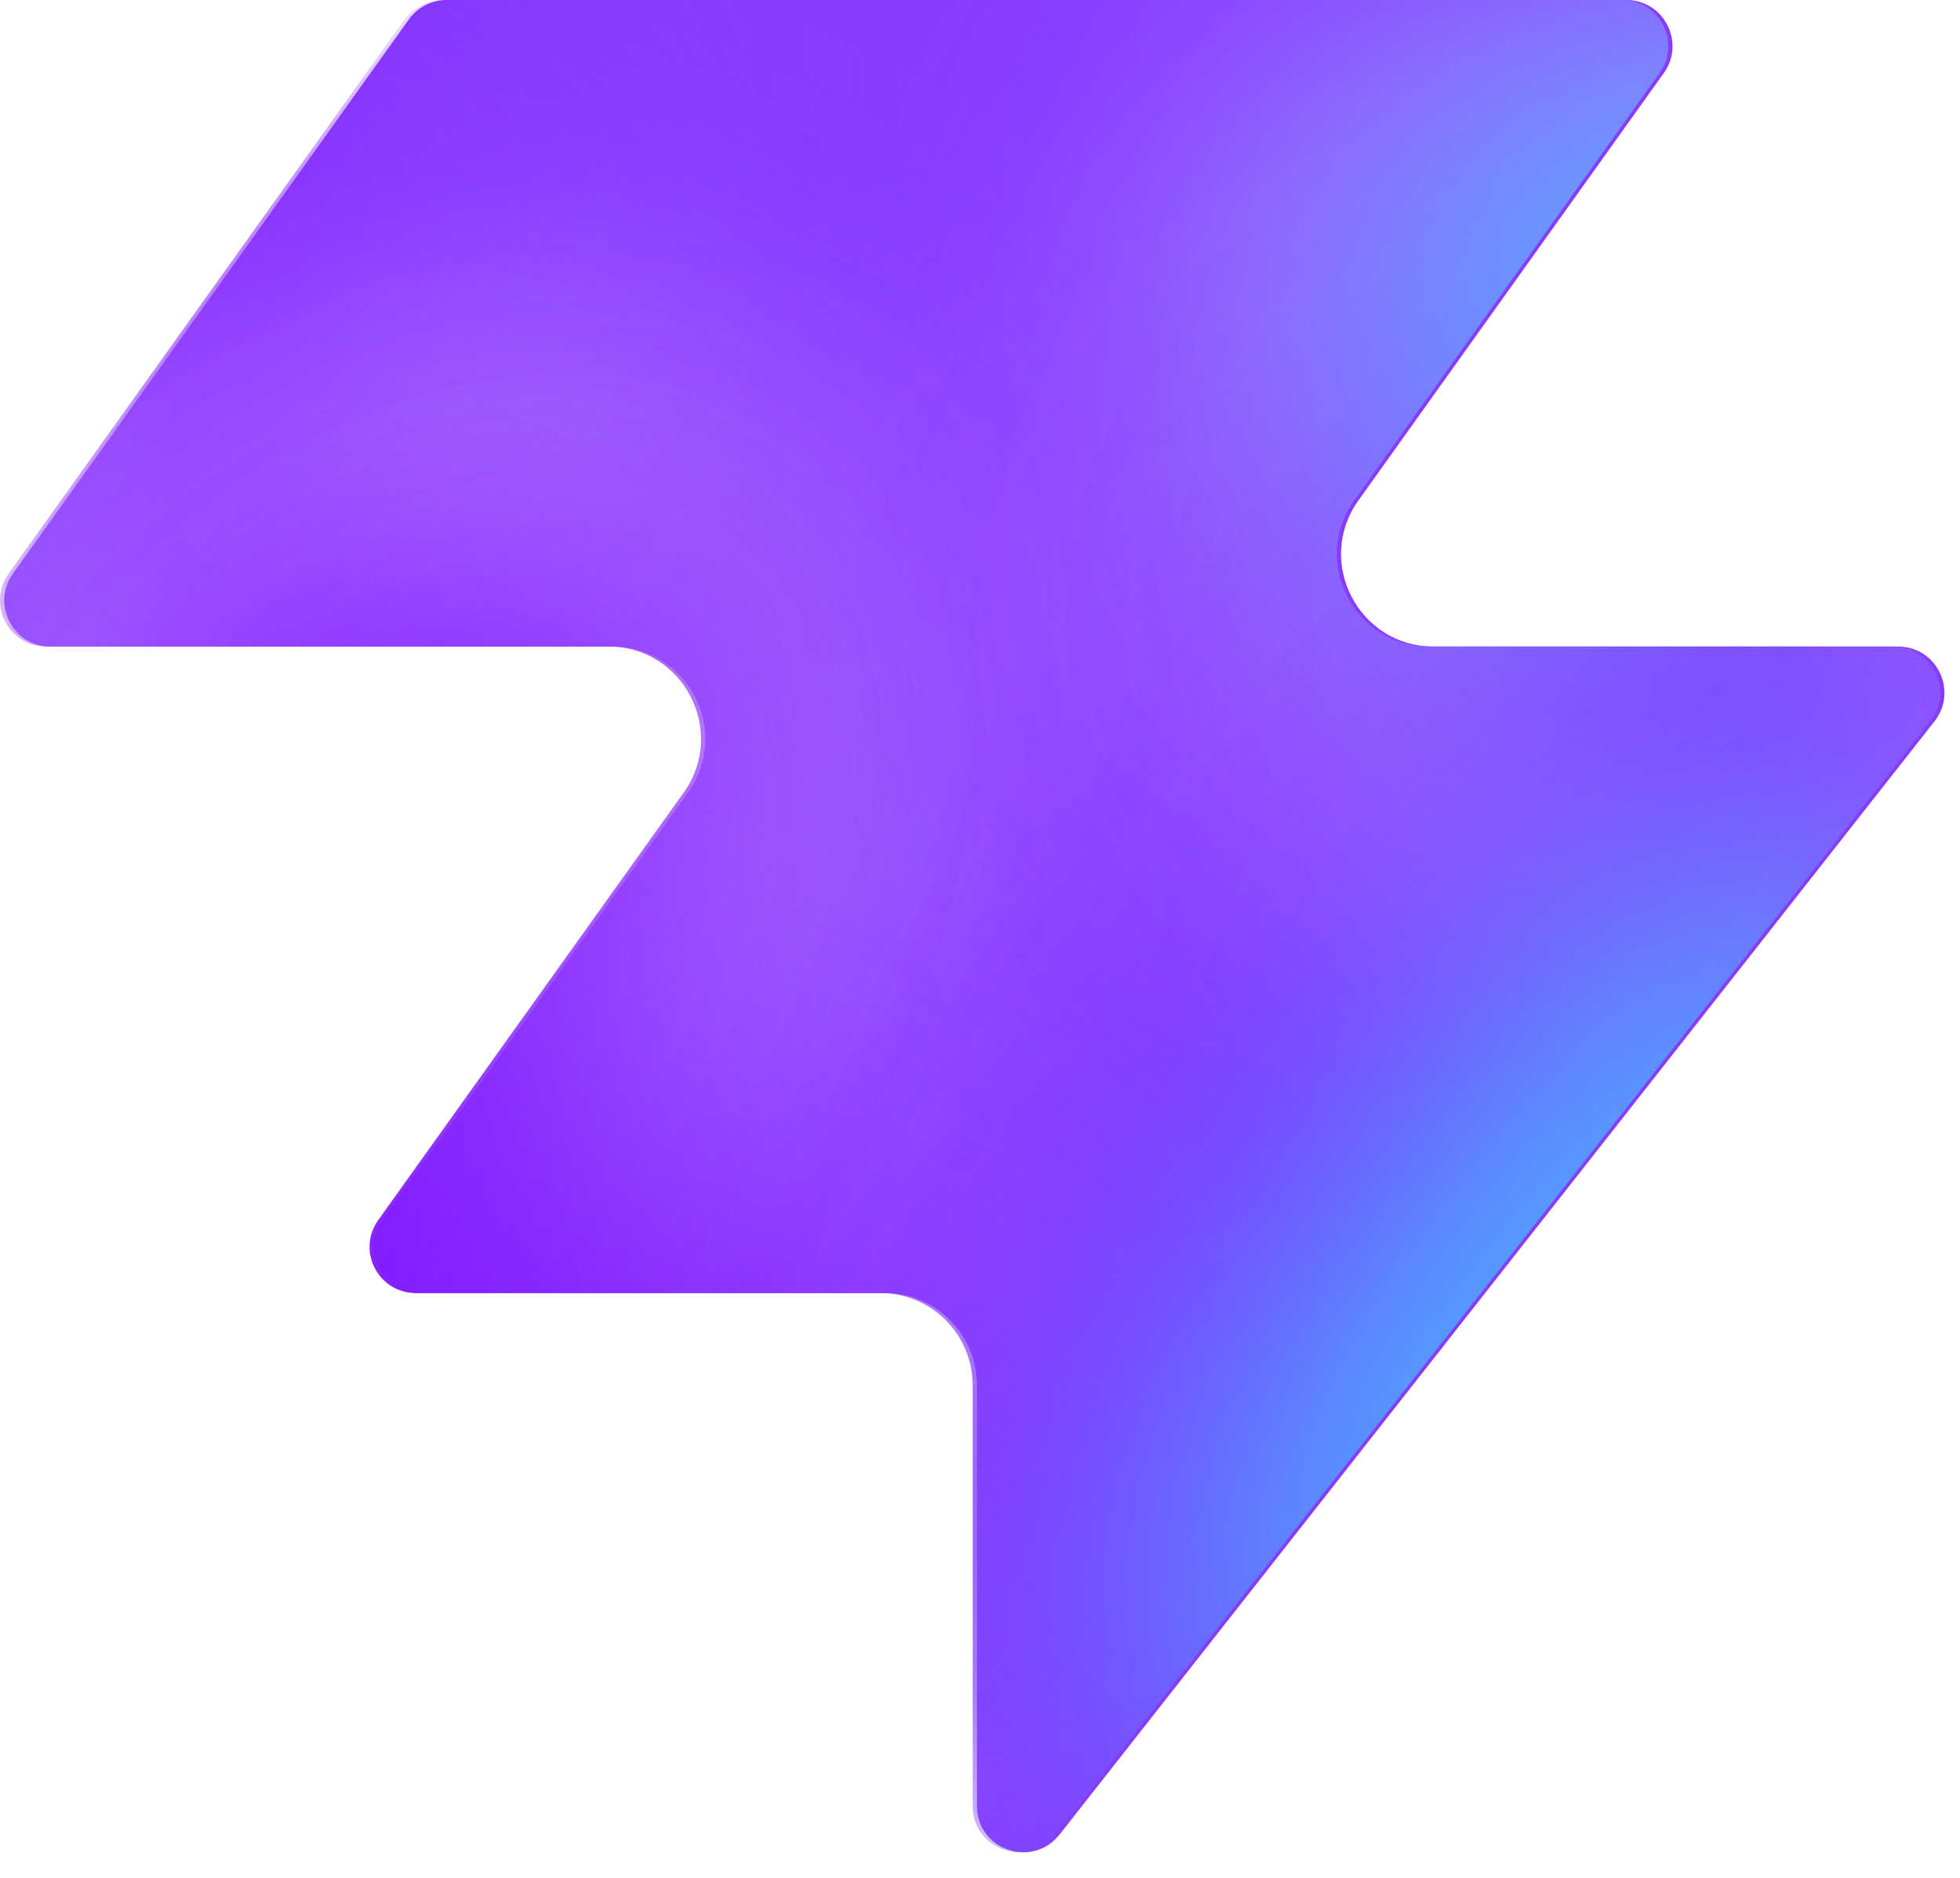
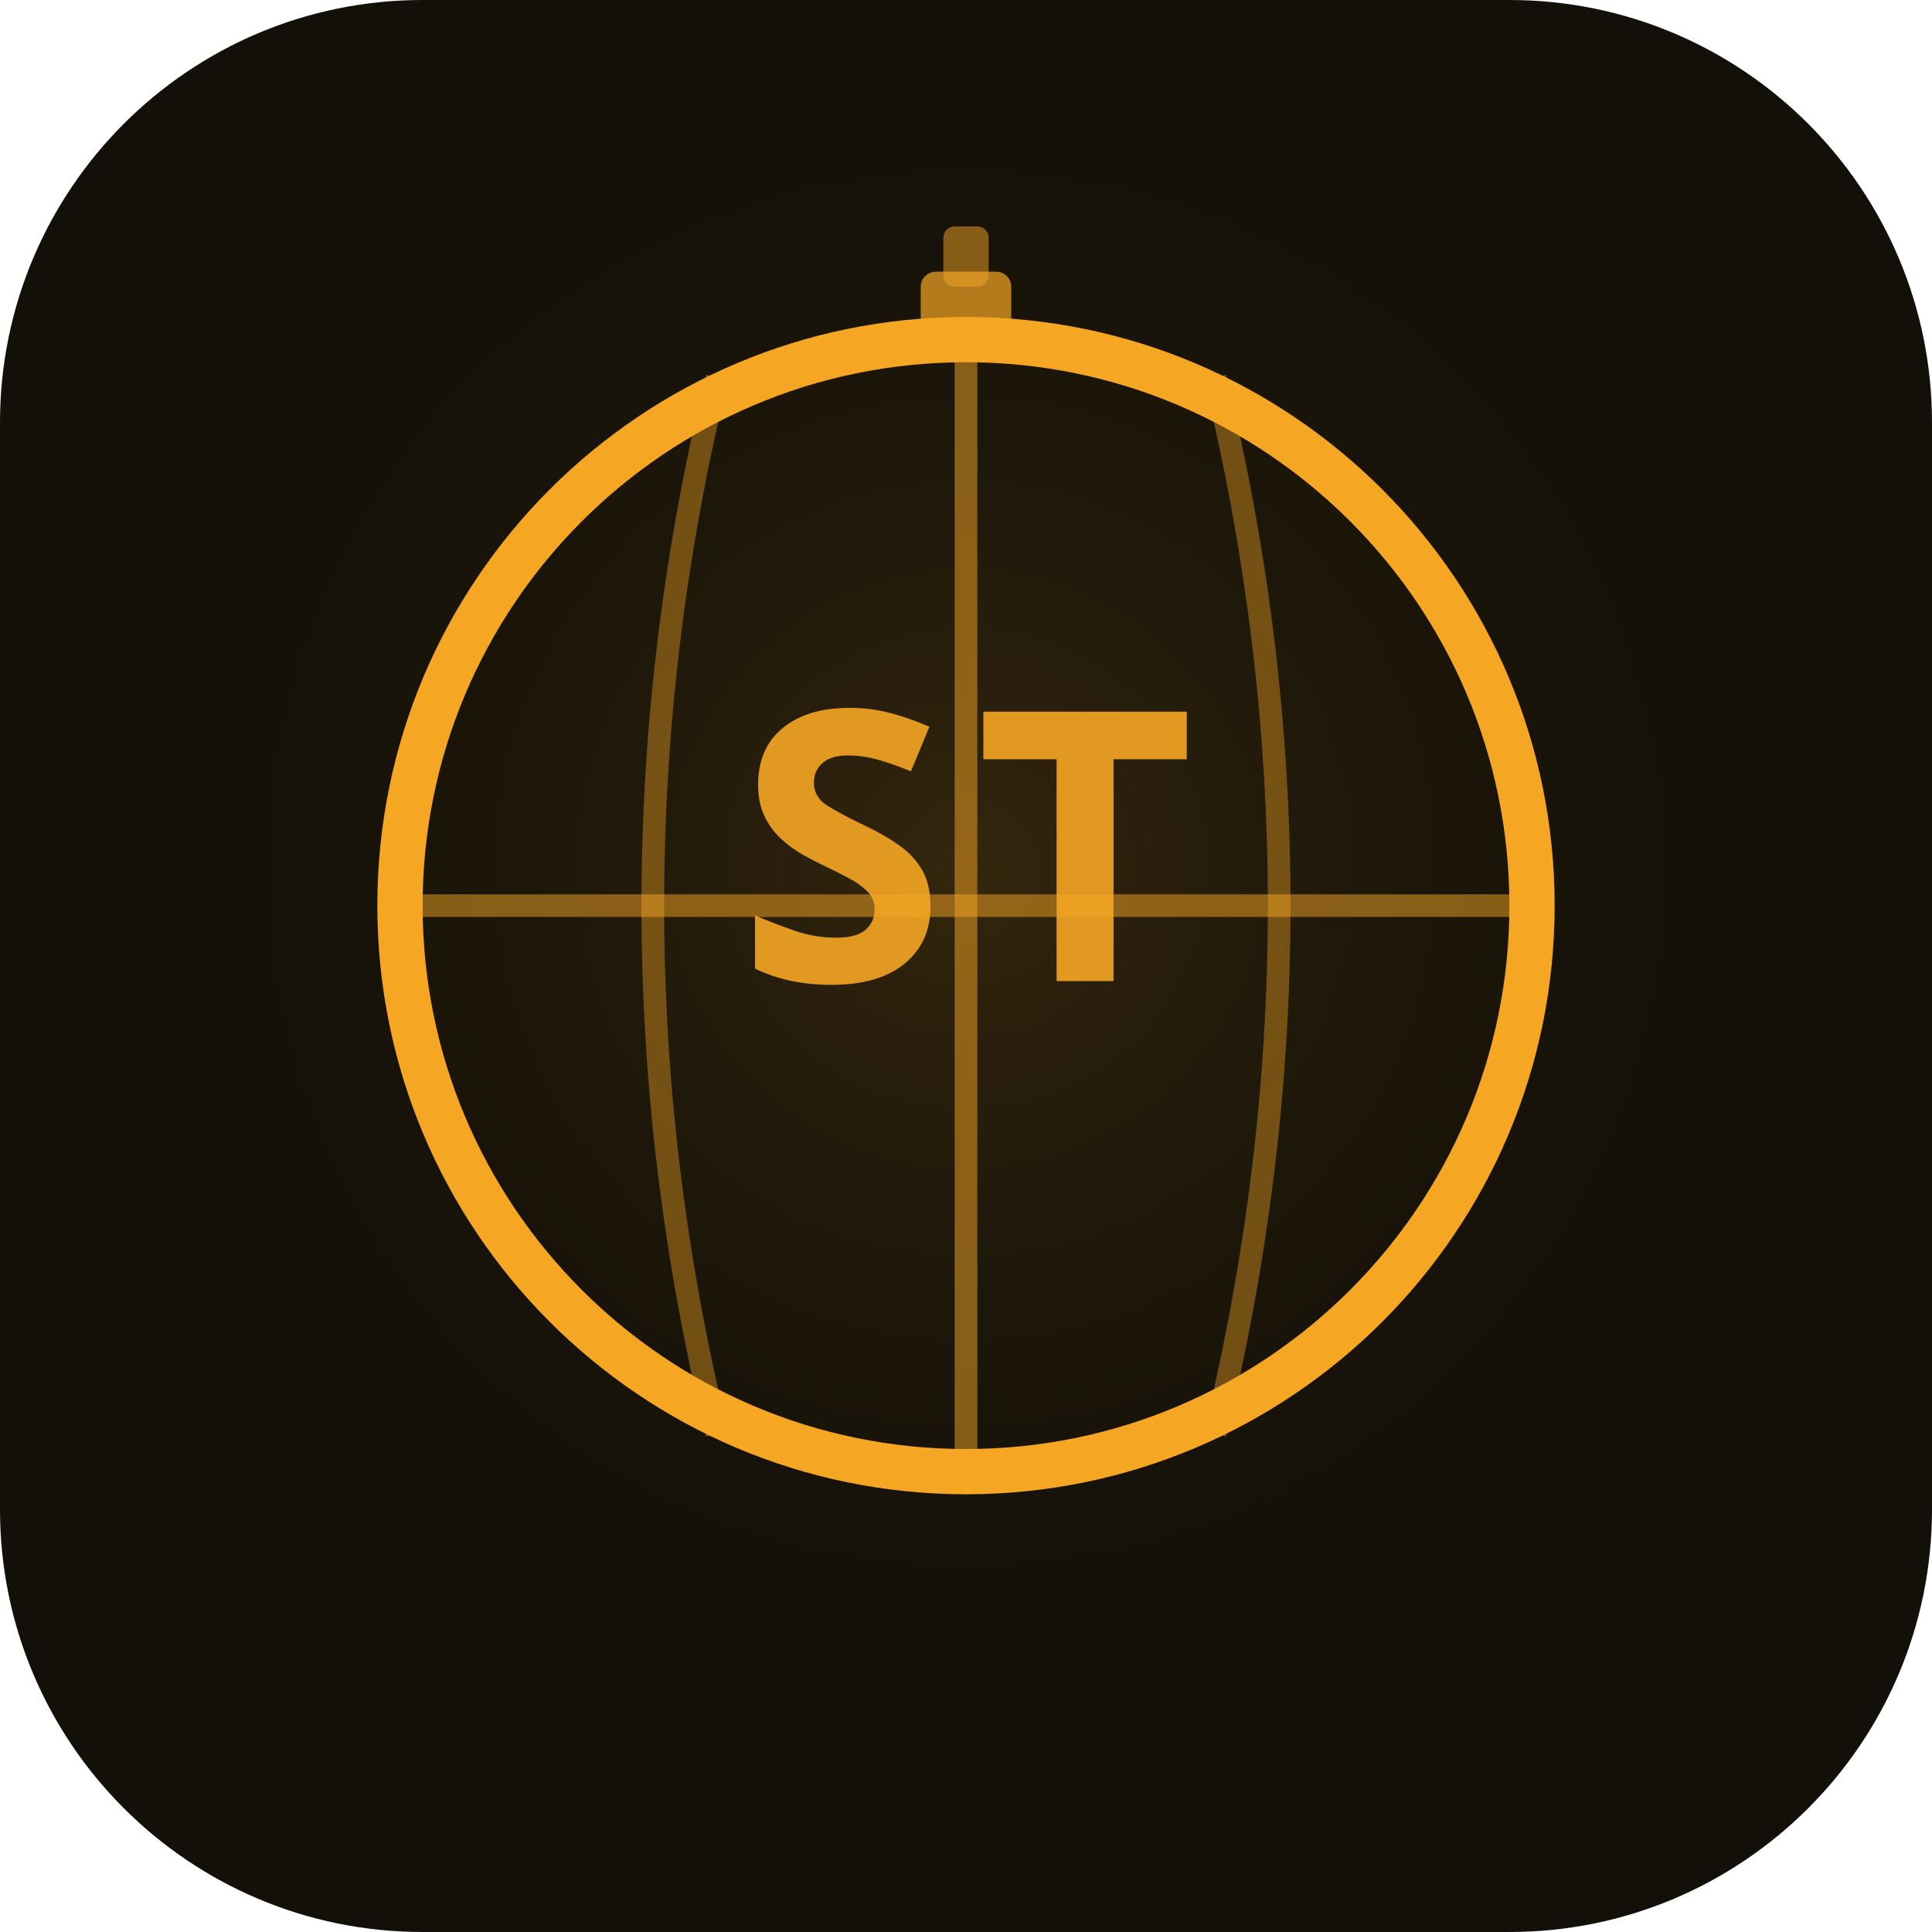
- <svg xmlns="http://www.w3.org/2000/svg" width="48" height="46" fill="none" viewBox="0 0 48 46">
-   <path fill="#863bff" d="M25.946 44.938c-.664.845-2.021.375-2.021-.698V33.937a2.26 2.26 0 0 0-2.262-2.262H10.287c-.92 0-1.456-1.04-.92-1.788l7.48-10.471c1.07-1.497 0-3.578-1.842-3.578H1.237c-.92 0-1.456-1.04-.92-1.788L10.013.474c.214-.297.556-.474.92-.474h28.894c.92 0 1.456 1.04.92 1.788l-7.48 10.471c-1.07 1.498 0 3.579 1.842 3.579h11.377c.943 0 1.473 1.088.89 1.83L25.947 44.94z" style="fill:#863bff;fill:color(display-p3 .525 .23 1);fill-opacity:1" />
-   <mask id="a" width="48" height="46" x="0" y="0" maskUnits="userSpaceOnUse" style="mask-type:alpha">
-     <path fill="#000" d="M25.842 44.938c-.664.844-2.021.375-2.021-.698V33.937a2.26 2.26 0 0 0-2.262-2.262H10.183c-.92 0-1.456-1.04-.92-1.788l7.48-10.471c1.07-1.498 0-3.579-1.842-3.579H1.133c-.92 0-1.456-1.04-.92-1.787L9.91.473c.214-.297.556-.474.92-.474h28.894c.92 0 1.456 1.04.92 1.788l-7.48 10.471c-1.07 1.498 0 3.578 1.842 3.578h11.377c.943 0 1.473 1.088.89 1.832L25.843 44.94z" style="fill:#000;fill-opacity:1" />
-   </mask>
-   <g mask="url(#a)">
-     <g filter="url(#b)">
-       <ellipse cx="5.508" cy="14.704" fill="#ede6ff" rx="5.508" ry="14.704" style="fill:#ede6ff;fill:color(display-p3 .927 .903 1);fill-opacity:1" transform="matrix(.00324 1 1 -.00324 -4.47 31.516)" />
-     </g>
-     <g filter="url(#c)">
-       <ellipse cx="10.399" cy="29.851" fill="#ede6ff" rx="10.399" ry="29.851" style="fill:#ede6ff;fill:color(display-p3 .927 .903 1);fill-opacity:1" transform="matrix(.00324 1 1 -.00324 -39.328 7.883)" />
-     </g>
-     <g filter="url(#d)">
-       <ellipse cx="5.508" cy="30.487" fill="#7e14ff" rx="5.508" ry="30.487" style="fill:#7e14ff;fill:color(display-p3 .492 .077 1);fill-opacity:1" transform="rotate(89.814 -25.913 -14.639)scale(1 -1)" />
-     </g>
-     <g filter="url(#e)">
-       <ellipse cx="5.508" cy="30.599" fill="#7e14ff" rx="5.508" ry="30.599" style="fill:#7e14ff;fill:color(display-p3 .492 .077 1);fill-opacity:1" transform="rotate(89.814 -32.644 -3.334)scale(1 -1)" />
-     </g>
-     <g filter="url(#f)">
-       <ellipse cx="5.508" cy="30.599" fill="#7e14ff" rx="5.508" ry="30.599" style="fill:#7e14ff;fill:color(display-p3 .492 .077 1);fill-opacity:1" transform="matrix(.00324 1 1 -.00324 -34.34 30.47)" />
-     </g>
-     <g filter="url(#g)">
-       <ellipse cx="14.072" cy="22.078" fill="#ede6ff" rx="14.072" ry="22.078" style="fill:#ede6ff;fill:color(display-p3 .927 .903 1);fill-opacity:1" transform="rotate(93.35 24.506 48.493)scale(-1 1)" />
-     </g>
-     <g filter="url(#h)">
-       <ellipse cx="3.47" cy="21.501" fill="#7e14ff" rx="3.47" ry="21.501" style="fill:#7e14ff;fill:color(display-p3 .492 .077 1);fill-opacity:1" transform="rotate(89.009 28.708 47.59)scale(-1 1)" />
-     </g>
-     <g filter="url(#i)">
-       <ellipse cx="3.47" cy="21.501" fill="#7e14ff" rx="3.47" ry="21.501" style="fill:#7e14ff;fill:color(display-p3 .492 .077 1);fill-opacity:1" transform="rotate(89.009 28.708 47.59)scale(-1 1)" />
-     </g>
-     <g filter="url(#j)">
-       <ellipse cx=".387" cy="8.972" fill="#7e14ff" rx="4.407" ry="29.108" style="fill:#7e14ff;fill:color(display-p3 .492 .077 1);fill-opacity:1" transform="rotate(39.51 .387 8.972)" />
-     </g>
-     <g filter="url(#k)">
-       <ellipse cx="47.523" cy="-6.092" fill="#7e14ff" rx="4.407" ry="29.108" style="fill:#7e14ff;fill:color(display-p3 .492 .077 1);fill-opacity:1" transform="rotate(37.892 47.523 -6.092)" />
-     </g>
-     <g filter="url(#l)">
-       <ellipse cx="41.412" cy="6.333" fill="#47bfff" rx="5.971" ry="9.665" style="fill:#47bfff;fill:color(display-p3 .28 .748 1);fill-opacity:1" transform="rotate(37.892 41.412 6.333)" />
-     </g>
-     <g filter="url(#m)">
-       <ellipse cx="-1.879" cy="38.332" fill="#7e14ff" rx="4.407" ry="29.108" style="fill:#7e14ff;fill:color(display-p3 .492 .077 1);fill-opacity:1" transform="rotate(37.892 -1.88 38.332)" />
-     </g>
-     <g filter="url(#n)">
-       <ellipse cx="-1.879" cy="38.332" fill="#7e14ff" rx="4.407" ry="29.108" style="fill:#7e14ff;fill:color(display-p3 .492 .077 1);fill-opacity:1" transform="rotate(37.892 -1.88 38.332)" />
-     </g>
-     <g filter="url(#o)">
-       <ellipse cx="35.651" cy="29.907" fill="#7e14ff" rx="4.407" ry="29.108" style="fill:#7e14ff;fill:color(display-p3 .492 .077 1);fill-opacity:1" transform="rotate(37.892 35.651 29.907)" />
-     </g>
-     <g filter="url(#p)">
-       <ellipse cx="38.418" cy="32.4" fill="#47bfff" rx="5.971" ry="15.297" style="fill:#47bfff;fill:color(display-p3 .28 .748 1);fill-opacity:1" transform="rotate(37.892 38.418 32.4)" />
-     </g>
-   </g>
+ <svg xmlns="http://www.w3.org/2000/svg" viewBox="0 0 512 512" width="48" height="48">
  <defs>
-     <filter id="b" width="60.045" height="41.654" x="-19.77" y="16.149" color-interpolation-filters="sRGB" filterUnits="userSpaceOnUse">
-       <feFlood flood-opacity="0" result="BackgroundImageFix" />
-       <feBlend in="SourceGraphic" in2="BackgroundImageFix" result="shape" />
-       <feGaussianBlur result="effect1_foregroundBlur_2002_17158" stdDeviation="7.659" />
-     </filter>
-     <filter id="c" width="90.34" height="51.437" x="-54.613" y="-7.533" color-interpolation-filters="sRGB" filterUnits="userSpaceOnUse">
-       <feFlood flood-opacity="0" result="BackgroundImageFix" />
-       <feBlend in="SourceGraphic" in2="BackgroundImageFix" result="shape" />
-       <feGaussianBlur result="effect1_foregroundBlur_2002_17158" stdDeviation="7.659" />
-     </filter>
-     <filter id="d" width="79.355" height="29.4" x="-49.64" y="2.03" color-interpolation-filters="sRGB" filterUnits="userSpaceOnUse">
-       <feFlood flood-opacity="0" result="BackgroundImageFix" />
-       <feBlend in="SourceGraphic" in2="BackgroundImageFix" result="shape" />
-       <feGaussianBlur result="effect1_foregroundBlur_2002_17158" stdDeviation="4.596" />
-     </filter>
-     <filter id="e" width="79.579" height="29.4" x="-45.045" y="20.029" color-interpolation-filters="sRGB" filterUnits="userSpaceOnUse">
-       <feFlood flood-opacity="0" result="BackgroundImageFix" />
-       <feBlend in="SourceGraphic" in2="BackgroundImageFix" result="shape" />
-       <feGaussianBlur result="effect1_foregroundBlur_2002_17158" stdDeviation="4.596" />
-     </filter>
-     <filter id="f" width="79.579" height="29.4" x="-43.513" y="21.178" color-interpolation-filters="sRGB" filterUnits="userSpaceOnUse">
-       <feFlood flood-opacity="0" result="BackgroundImageFix" />
-       <feBlend in="SourceGraphic" in2="BackgroundImageFix" result="shape" />
-       <feGaussianBlur result="effect1_foregroundBlur_2002_17158" stdDeviation="4.596" />
-     </filter>
-     <filter id="g" width="74.749" height="58.852" x="15.756" y="-17.901" color-interpolation-filters="sRGB" filterUnits="userSpaceOnUse">
-       <feFlood flood-opacity="0" result="BackgroundImageFix" />
-       <feBlend in="SourceGraphic" in2="BackgroundImageFix" result="shape" />
-       <feGaussianBlur result="effect1_foregroundBlur_2002_17158" stdDeviation="7.659" />
-     </filter>
-     <filter id="h" width="61.377" height="25.362" x="23.548" y="2.284" color-interpolation-filters="sRGB" filterUnits="userSpaceOnUse">
-       <feFlood flood-opacity="0" result="BackgroundImageFix" />
-       <feBlend in="SourceGraphic" in2="BackgroundImageFix" result="shape" />
-       <feGaussianBlur result="effect1_foregroundBlur_2002_17158" stdDeviation="4.596" />
-     </filter>
-     <filter id="i" width="61.377" height="25.362" x="23.548" y="2.284" color-interpolation-filters="sRGB" filterUnits="userSpaceOnUse">
-       <feFlood flood-opacity="0" result="BackgroundImageFix" />
-       <feBlend in="SourceGraphic" in2="BackgroundImageFix" result="shape" />
-       <feGaussianBlur result="effect1_foregroundBlur_2002_17158" stdDeviation="4.596" />
-     </filter>
-     <filter id="j" width="56.045" height="63.649" x="-27.636" y="-22.853" color-interpolation-filters="sRGB" filterUnits="userSpaceOnUse">
-       <feFlood flood-opacity="0" result="BackgroundImageFix" />
-       <feBlend in="SourceGraphic" in2="BackgroundImageFix" result="shape" />
-       <feGaussianBlur result="effect1_foregroundBlur_2002_17158" stdDeviation="4.596" />
-     </filter>
-     <filter id="k" width="54.814" height="64.646" x="20.116" y="-38.415" color-interpolation-filters="sRGB" filterUnits="userSpaceOnUse">
-       <feFlood flood-opacity="0" result="BackgroundImageFix" />
-       <feBlend in="SourceGraphic" in2="BackgroundImageFix" result="shape" />
-       <feGaussianBlur result="effect1_foregroundBlur_2002_17158" stdDeviation="4.596" />
-     </filter>
-     <filter id="l" width="33.541" height="35.313" x="24.641" y="-11.323" color-interpolation-filters="sRGB" filterUnits="userSpaceOnUse">
-       <feFlood flood-opacity="0" result="BackgroundImageFix" />
-       <feBlend in="SourceGraphic" in2="BackgroundImageFix" result="shape" />
-       <feGaussianBlur result="effect1_foregroundBlur_2002_17158" stdDeviation="4.596" />
-     </filter>
-     <filter id="m" width="54.814" height="64.646" x="-29.286" y="6.009" color-interpolation-filters="sRGB" filterUnits="userSpaceOnUse">
-       <feFlood flood-opacity="0" result="BackgroundImageFix" />
-       <feBlend in="SourceGraphic" in2="BackgroundImageFix" result="shape" />
-       <feGaussianBlur result="effect1_foregroundBlur_2002_17158" stdDeviation="4.596" />
-     </filter>
-     <filter id="n" width="54.814" height="64.646" x="-29.286" y="6.009" color-interpolation-filters="sRGB" filterUnits="userSpaceOnUse">
-       <feFlood flood-opacity="0" result="BackgroundImageFix" />
-       <feBlend in="SourceGraphic" in2="BackgroundImageFix" result="shape" />
-       <feGaussianBlur result="effect1_foregroundBlur_2002_17158" stdDeviation="4.596" />
-     </filter>
-     <filter id="o" width="54.814" height="64.646" x="8.244" y="-2.416" color-interpolation-filters="sRGB" filterUnits="userSpaceOnUse">
-       <feFlood flood-opacity="0" result="BackgroundImageFix" />
-       <feBlend in="SourceGraphic" in2="BackgroundImageFix" result="shape" />
-       <feGaussianBlur result="effect1_foregroundBlur_2002_17158" stdDeviation="4.596" />
-     </filter>
-     <filter id="p" width="39.409" height="43.623" x="18.713" y="10.588" color-interpolation-filters="sRGB" filterUnits="userSpaceOnUse">
-       <feFlood flood-opacity="0" result="BackgroundImageFix" />
-       <feBlend in="SourceGraphic" in2="BackgroundImageFix" result="shape" />
-       <feGaussianBlur result="effect1_foregroundBlur_2002_17158" stdDeviation="4.596" />
-     </filter>
+     <radialGradient id="glow" cx="50%" cy="45%" r="50%">
+       <stop offset="0%" stop-color="#f5a623" stop-opacity=".15" />
+       <stop offset="100%" stop-color="#131009" stop-opacity="0" />
+     </radialGradient>
  </defs>
+   <rect width="512" height="512" rx="112" fill="#131009" />
+   <rect width="512" height="512" rx="112" fill="url(#glow)" />
+   <circle cx="256" cy="240" r="150" fill="none" stroke="#f5a623" stroke-width="12" />
+   <line x1="106" y1="240" x2="406" y2="240" stroke="#f5a623" stroke-width="6" opacity=".5" />
+   <line x1="256" y1="90" x2="256" y2="390" stroke="#f5a623" stroke-width="6" opacity=".5" />
+   <path d="M190 100 Q156 240 190 380" fill="none" stroke="#f5a623" stroke-width="6" opacity=".4" />
+   <path d="M322 100 Q356 240 322 380" fill="none" stroke="#f5a623" stroke-width="6" opacity=".4" />
+   <rect x="244" y="72" width="24" height="20" rx="4" fill="#f5a623" opacity=".7" />
+   <rect x="250" y="60" width="12" height="16" rx="3" fill="#f5a623" opacity=".5" />
+   <text x="256" y="260" text-anchor="middle" font-family="sans-serif" font-weight="900" font-size="100" fill="#f5a623" opacity=".9" letter-spacing="8">ST</text>
</svg>
